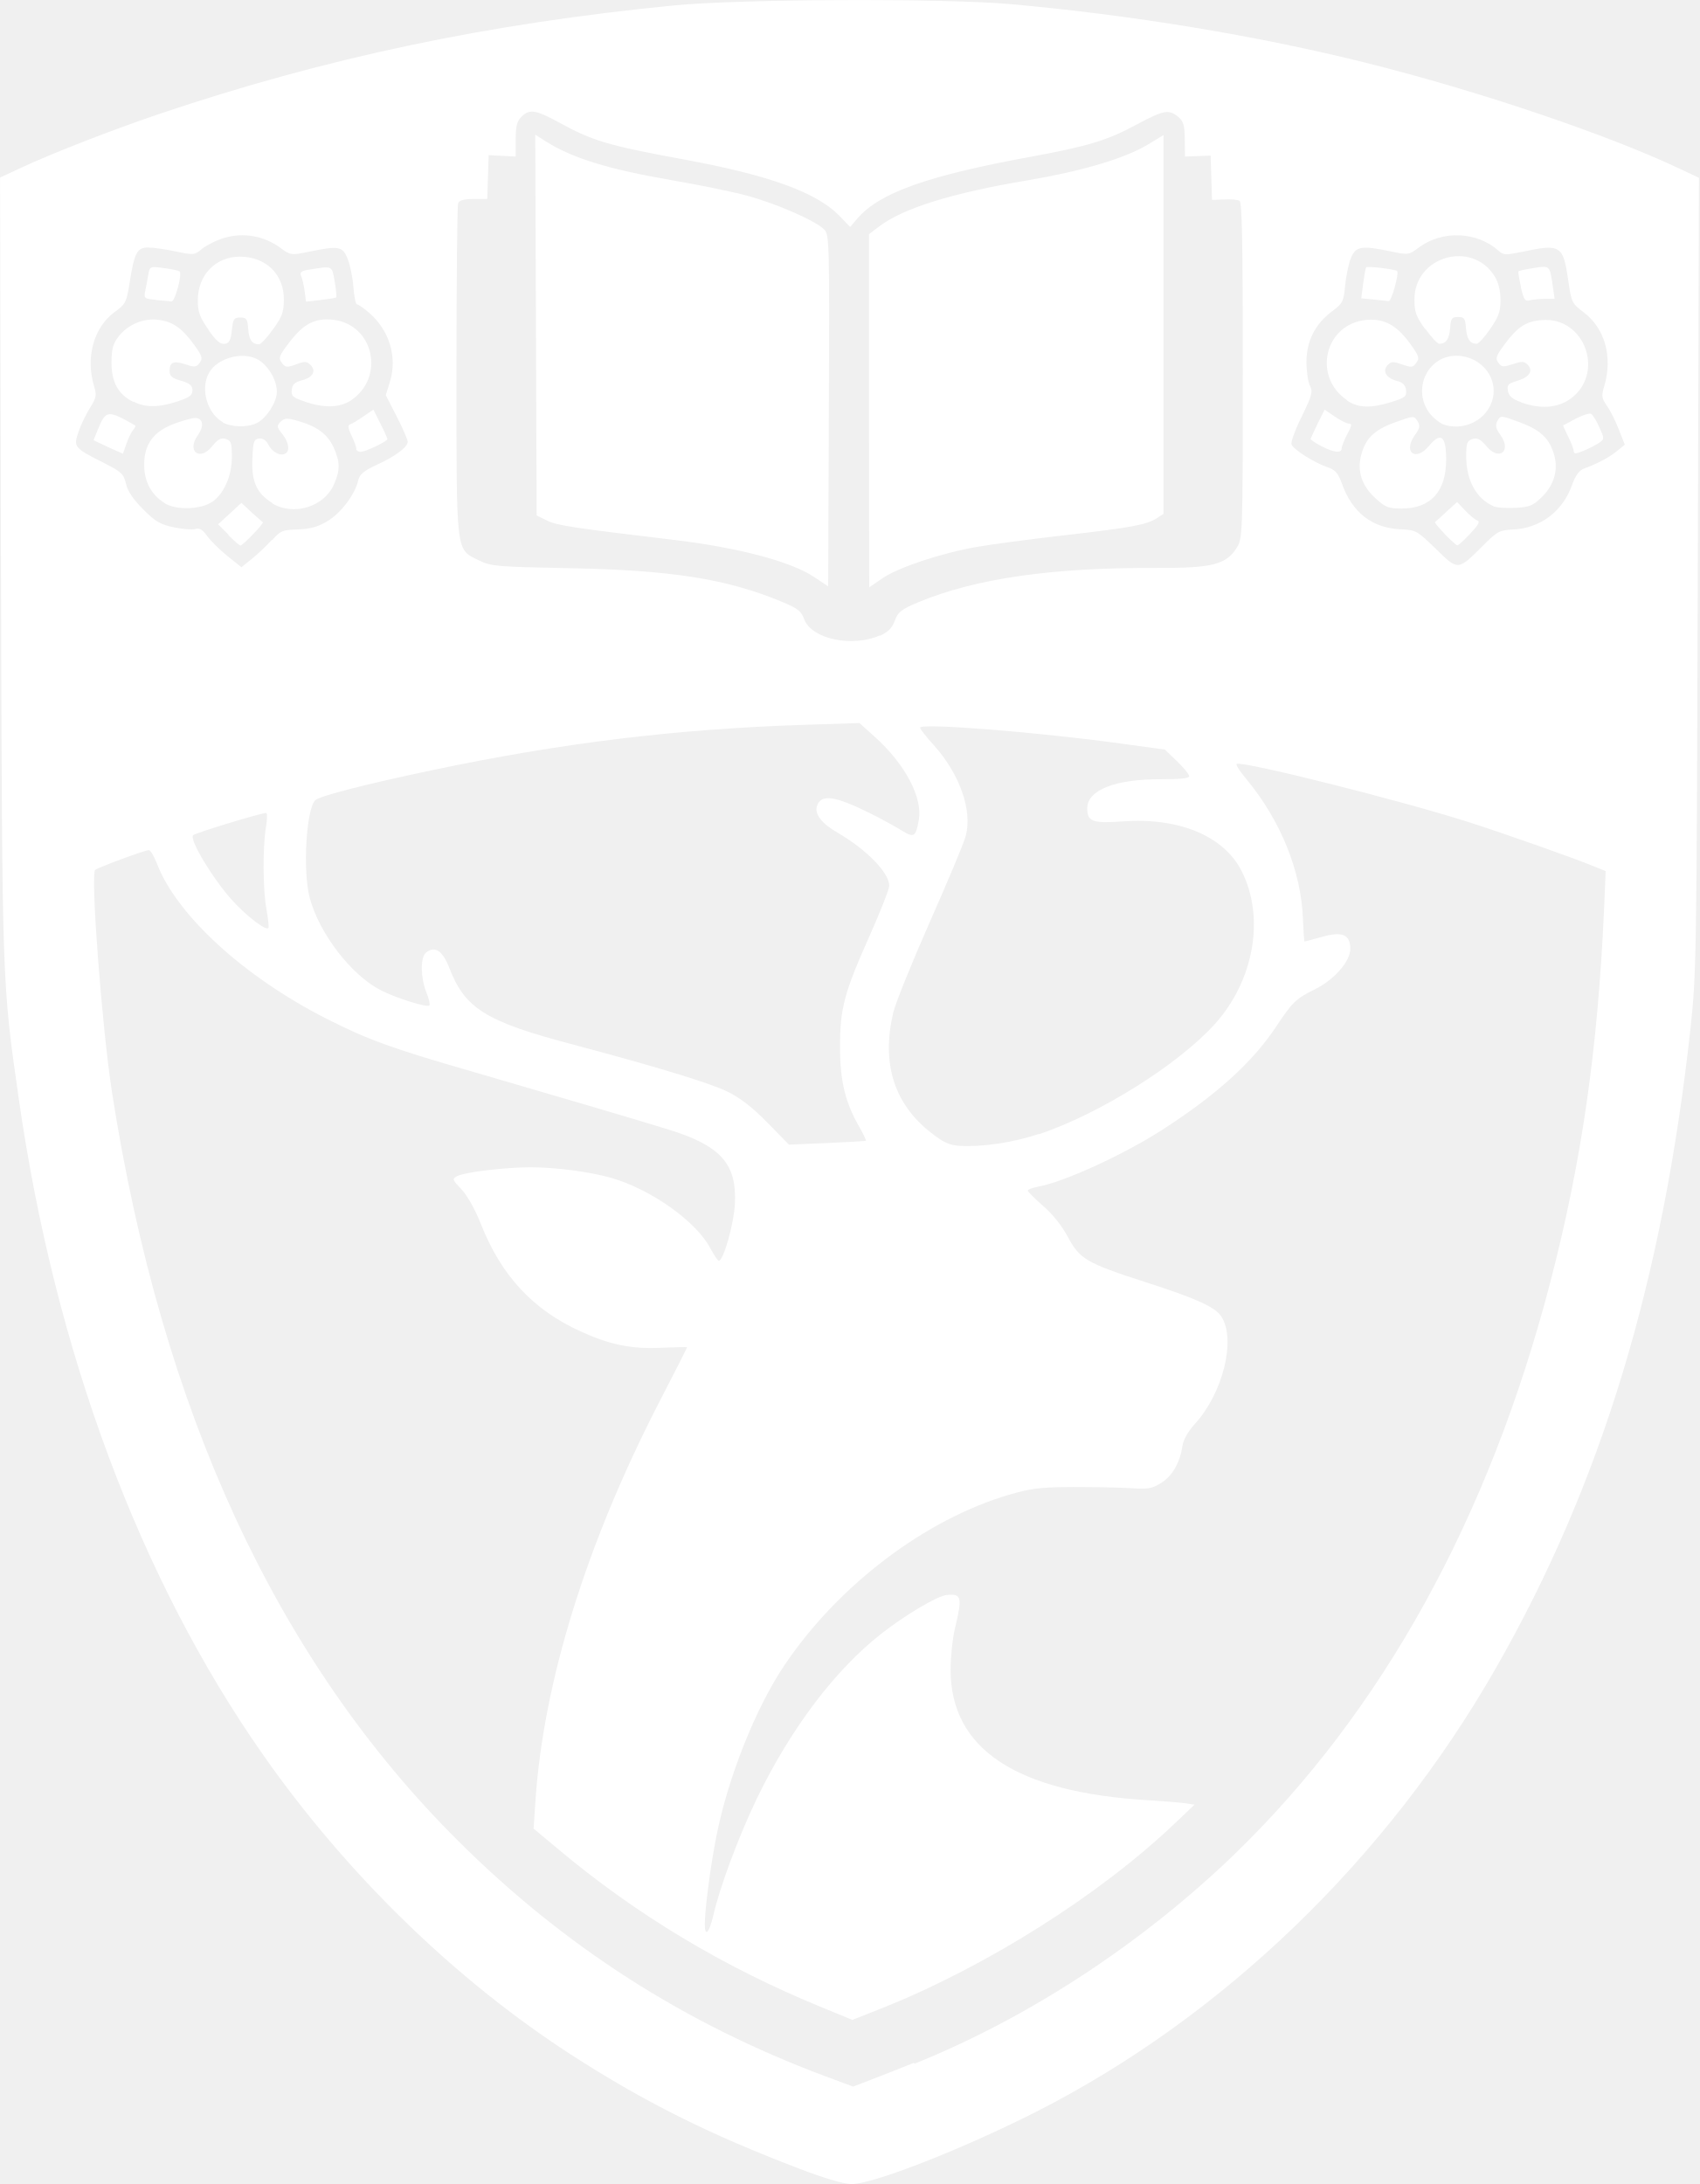
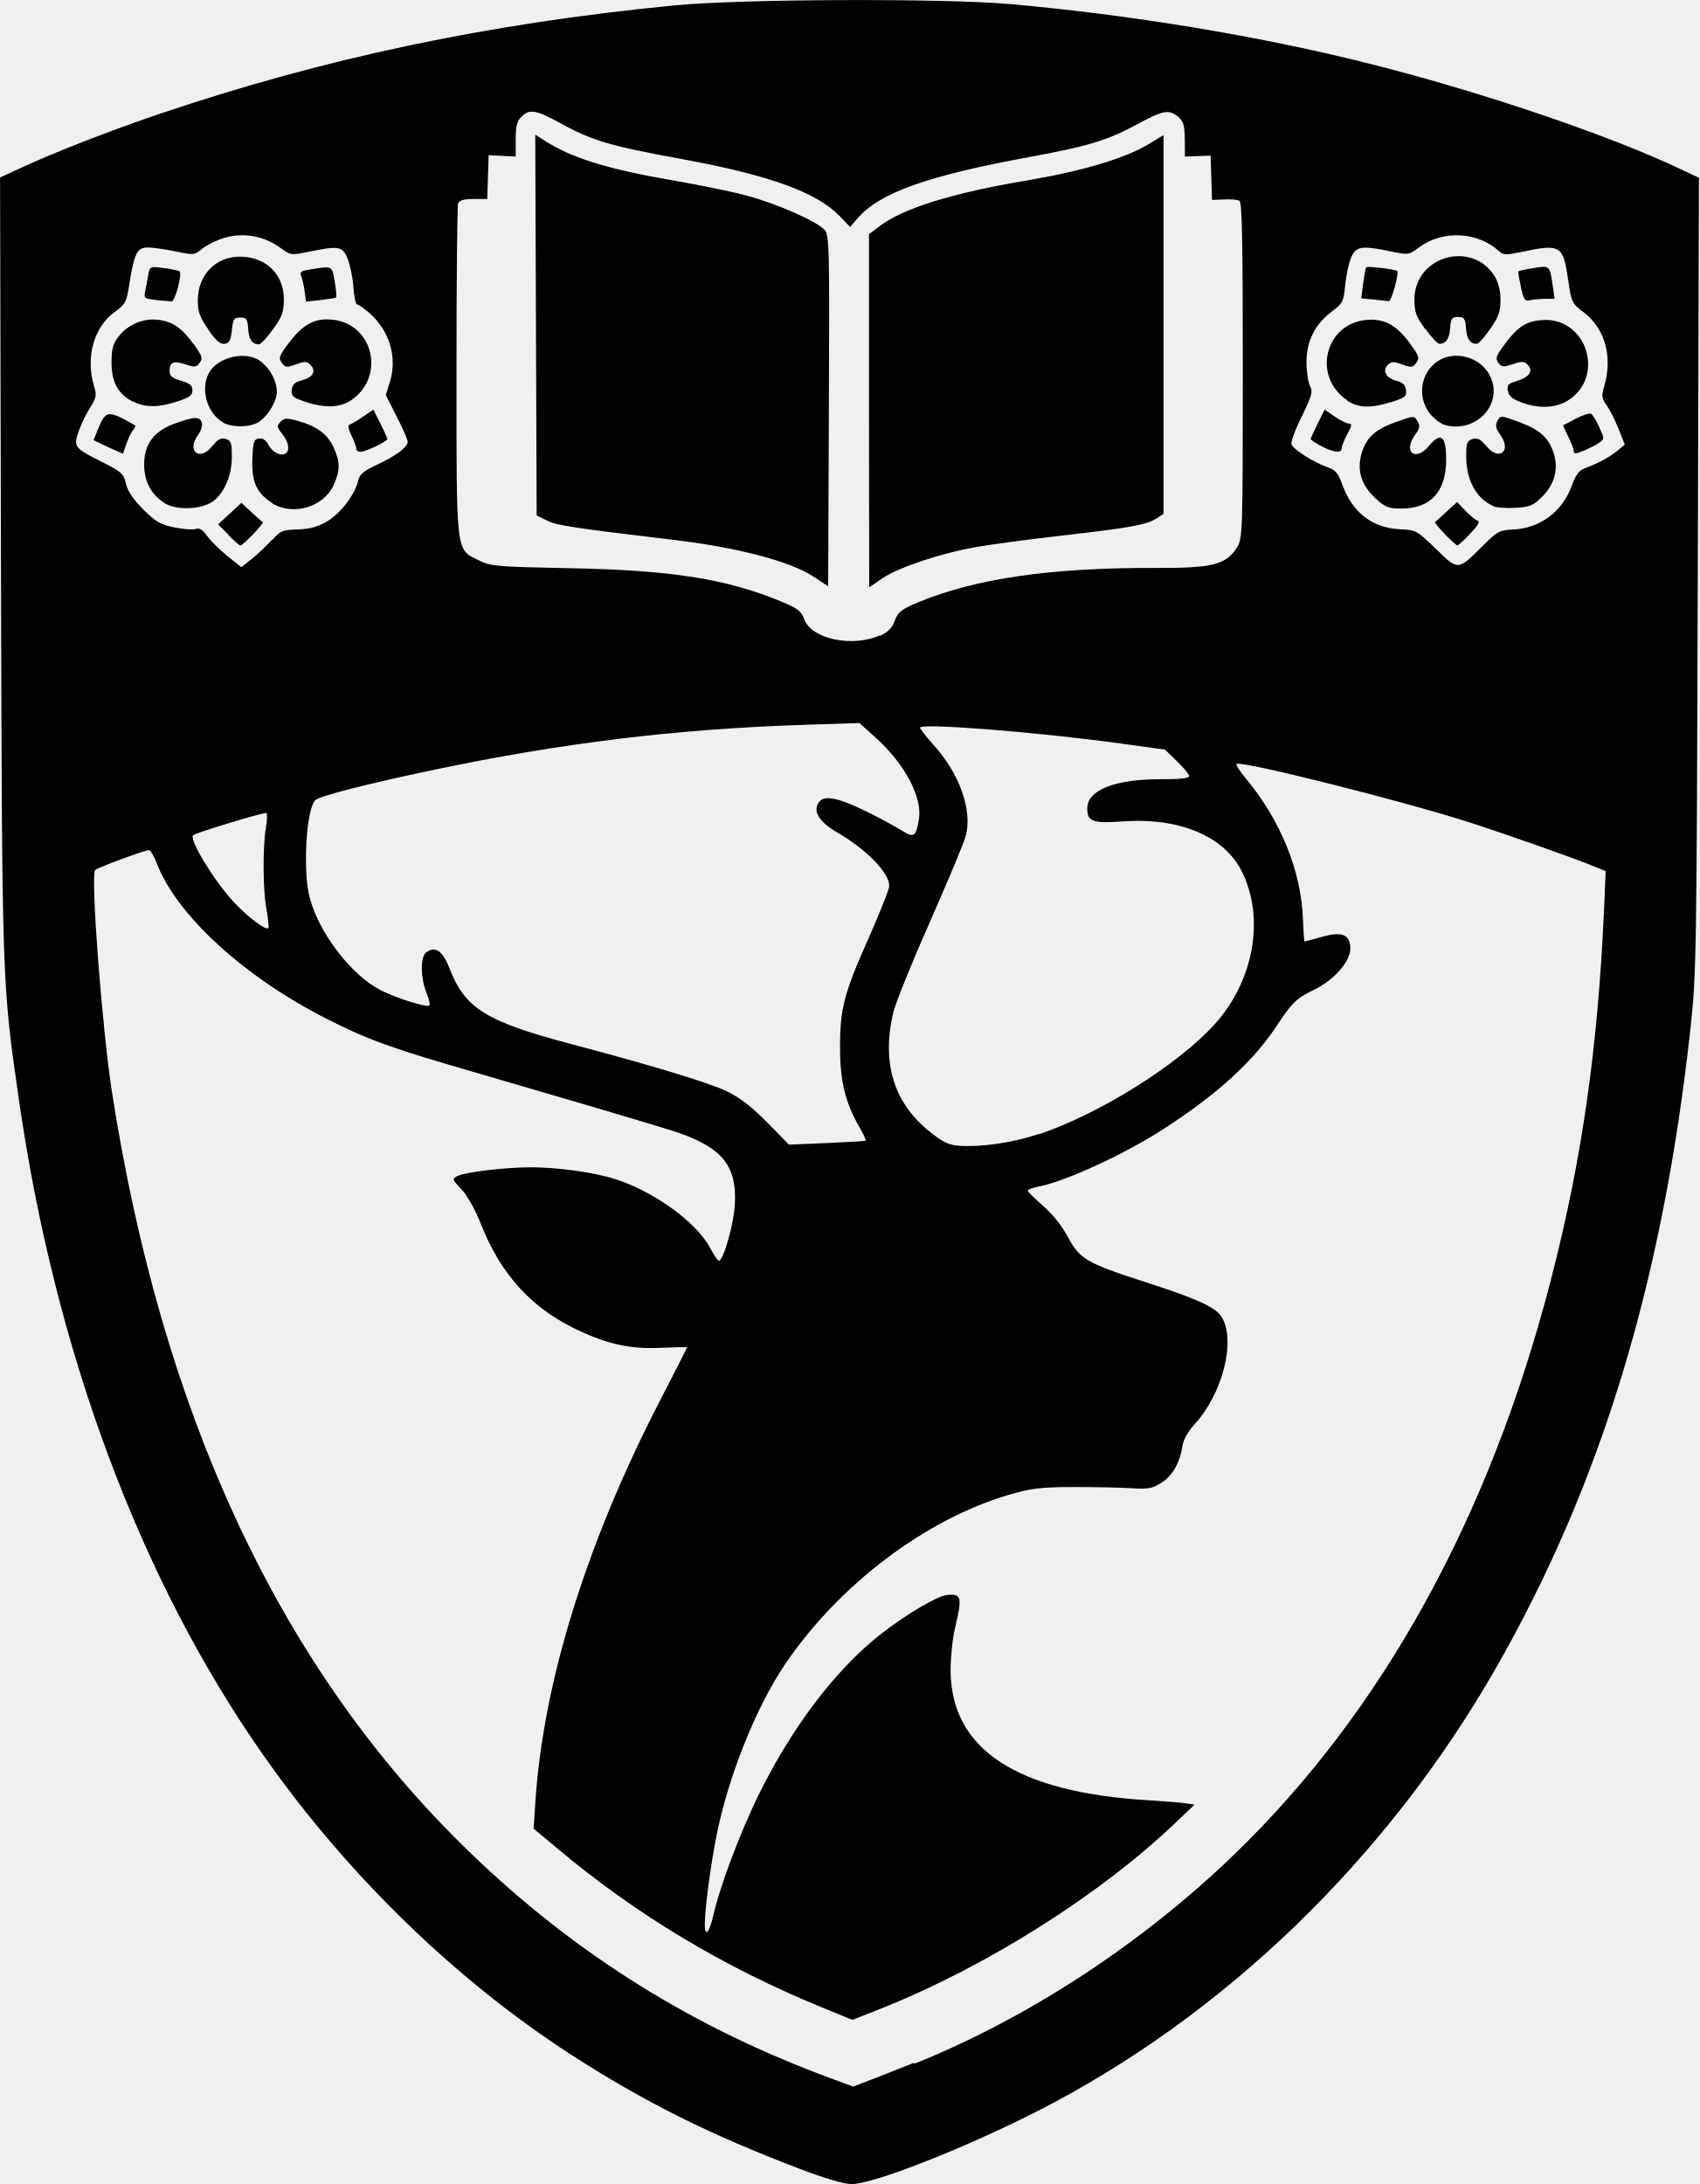
<svg xmlns="http://www.w3.org/2000/svg" width="7.286mm" height="9.365mm" viewBox="0 0 7.286 9.365" version="1.1" id="svg5" xml:space="preserve">
  <defs id="defs2" />
  <g id="layer1" transform="translate(7.50921,-112.2287)">
-     <path style="fill:#ffffff;fill-opacity:1;stroke-width:0.012" d="m -4.079,121.529 c -0.389,-0.148 -0.669,-0.288 -0.983,-0.491 -0.496,-0.321 -0.962,-0.774 -1.32,-1.286 -0.527,-0.752 -0.891,-1.728 -1.046,-2.807 -0.073,-0.509 -0.072,-0.481 -0.077,-2.29 l -0.004,-1.665 0.095,-0.044 c 0.133,-0.062 0.393,-0.163 0.586,-0.228 0.713,-0.241 1.411,-0.388 2.209,-0.466 0.283,-0.028 1.154,-0.031 1.438,-0.006 0.519,0.046 1.065,0.136 1.529,0.252 0.481,0.12 1.037,0.308 1.345,0.454 l 0.083,0.039 -0.005,1.701 c -0.005,1.65 -0.006,1.708 -0.031,1.944 -0.119,1.087 -0.383,1.956 -0.835,2.746 -0.468,0.818 -1.168,1.494 -1.971,1.902 -0.316,0.16 -0.7,0.311 -0.793,0.31 -0.031,-1.8e-4 -0.116,-0.025 -0.22,-0.065 z m 0.491,-0.451 c 0.49,-0.197 0.976,-0.516 1.371,-0.897 0.635,-0.614 1.092,-1.442 1.355,-2.452 0.135,-0.519 0.204,-0.998 0.231,-1.599 l 0.007,-0.166 -0.047,-0.019 c -0.083,-0.035 -0.382,-0.14 -0.537,-0.19 -0.294,-0.094 -0.964,-0.262 -0.998,-0.251 -0.006,0.002 0.012,0.031 0.04,0.064 0.149,0.179 0.237,0.398 0.244,0.604 0.002,0.052 0.005,0.094 0.007,0.094 0.002,3e-5 0.034,-0.009 0.071,-0.019 0.089,-0.026 0.125,-0.012 0.125,0.05 0,0.055 -0.07,0.134 -0.154,0.175 -0.079,0.039 -0.094,0.053 -0.164,0.159 -0.101,0.152 -0.253,0.29 -0.483,0.439 -0.165,0.107 -0.423,0.226 -0.537,0.247 -0.025,0.005 -0.045,0.012 -0.045,0.017 0,0.005 0.03,0.034 0.066,0.066 0.041,0.035 0.081,0.086 0.106,0.133 0.051,0.095 0.08,0.112 0.331,0.193 0.218,0.07 0.301,0.107 0.327,0.148 0.064,0.098 0.007,0.329 -0.114,0.461 -0.029,0.032 -0.049,0.067 -0.053,0.095 -0.011,0.072 -0.044,0.129 -0.092,0.158 -0.038,0.024 -0.056,0.027 -0.129,0.022 -0.047,-0.003 -0.159,-0.005 -0.249,-0.005 -0.14,7e-4 -0.18,0.006 -0.273,0.033 -0.36,0.106 -0.731,0.387 -0.962,0.729 -0.124,0.183 -0.243,0.482 -0.293,0.734 -0.025,0.125 -0.05,0.314 -0.05,0.379 -1.8e-4,0.057 0.019,0.037 0.036,-0.036 0.027,-0.121 0.11,-0.343 0.189,-0.507 0.145,-0.298 0.334,-0.548 0.532,-0.703 0.105,-0.082 0.24,-0.162 0.281,-0.166 0.063,-0.006 0.067,0.008 0.035,0.142 -0.011,0.045 -0.019,0.126 -0.019,0.18 7.1e-4,0.339 0.282,0.524 0.845,0.558 0.067,0.004 0.139,0.01 0.161,0.013 l 0.04,0.006 -0.083,0.079 c -0.323,0.308 -0.806,0.613 -1.255,0.793 l -0.129,0.051 -0.134,-0.055 c -0.419,-0.172 -0.793,-0.396 -1.131,-0.68 l -0.102,-0.085 0.008,-0.122 c 0.035,-0.51 0.218,-1.099 0.529,-1.704 0.067,-0.129 0.121,-0.236 0.121,-0.238 0,-0.002 -0.051,-3.6e-4 -0.112,0.002 -0.126,0.006 -0.219,-0.013 -0.344,-0.07 -0.205,-0.093 -0.341,-0.239 -0.429,-0.463 -0.024,-0.061 -0.057,-0.119 -0.082,-0.146 -0.04,-0.042 -0.041,-0.045 -0.019,-0.057 0.032,-0.017 0.206,-0.038 0.315,-0.038 0.106,0 0.253,0.019 0.344,0.045 0.17,0.048 0.365,0.186 0.426,0.301 0.016,0.03 0.033,0.055 0.037,0.055 0.02,0 0.065,-0.159 0.069,-0.244 0.009,-0.172 -0.061,-0.25 -0.285,-0.319 -0.149,-0.046 -0.479,-0.143 -0.826,-0.244 -0.365,-0.105 -0.465,-0.142 -0.642,-0.232 -0.352,-0.179 -0.642,-0.444 -0.726,-0.666 -0.012,-0.031 -0.027,-0.056 -0.034,-0.056 -0.017,0 -0.217,0.074 -0.23,0.085 -0.021,0.018 0.029,0.676 0.072,0.953 0.213,1.368 0.707,2.437 1.485,3.211 0.455,0.453 0.97,0.783 1.572,1.008 l 0.121,0.045 0.073,-0.028 c 0.04,-0.015 0.125,-0.049 0.188,-0.074 z m 0.535,-3.986 c 0.259,-0.087 0.596,-0.298 0.753,-0.472 0.168,-0.186 0.216,-0.457 0.115,-0.656 -0.076,-0.151 -0.269,-0.231 -0.512,-0.213 -0.127,0.009 -0.15,5.8e-4 -0.15,-0.056 0,-0.079 0.12,-0.126 0.319,-0.125 0.081,2.3e-4 0.118,-0.004 0.118,-0.013 0,-0.008 -0.023,-0.036 -0.052,-0.064 l -0.052,-0.05 -0.182,-0.025 c -0.36,-0.05 -0.868,-0.09 -0.868,-0.069 0,0.005 0.026,0.039 0.059,0.075 0.112,0.125 0.166,0.28 0.137,0.389 -0.008,0.031 -0.078,0.197 -0.154,0.369 -0.076,0.172 -0.147,0.347 -0.157,0.389 -0.051,0.217 0.003,0.39 0.161,0.514 0.054,0.043 0.08,0.054 0.123,0.057 0.097,0.006 0.231,-0.014 0.341,-0.051 z m -0.743,0.029 c 0.002,-0.002 -0.01,-0.027 -0.026,-0.056 -0.062,-0.106 -0.085,-0.199 -0.085,-0.344 -3.7e-4,-0.168 0.017,-0.234 0.127,-0.48 0.046,-0.104 0.084,-0.2 0.084,-0.214 0,-0.056 -0.098,-0.156 -0.222,-0.228 -0.068,-0.039 -0.099,-0.08 -0.088,-0.114 0.017,-0.053 0.077,-0.044 0.23,0.032 0.046,0.023 0.106,0.056 0.132,0.072 0.054,0.034 0.062,0.029 0.075,-0.046 0.016,-0.095 -0.059,-0.237 -0.186,-0.352 l -0.069,-0.062 -0.243,0.008 c -0.547,0.018 -1.037,0.078 -1.588,0.194 -0.285,0.06 -0.479,0.11 -0.501,0.128 -0.04,0.033 -0.056,0.305 -0.025,0.42 0.041,0.153 0.179,0.332 0.305,0.396 0.069,0.035 0.198,0.075 0.208,0.065 0.004,-0.004 -0.002,-0.029 -0.013,-0.056 -0.025,-0.062 -0.026,-0.15 -0.002,-0.17 0.038,-0.031 0.071,-0.01 0.1,0.064 0.068,0.176 0.156,0.231 0.532,0.33 0.343,0.091 0.585,0.164 0.662,0.202 0.055,0.027 0.106,0.067 0.171,0.133 l 0.092,0.094 0.163,-0.007 c 0.09,-0.004 0.165,-0.008 0.167,-0.01 z m -2.571,-0.996 c -0.015,-0.08 -0.016,-0.263 -0.002,-0.348 0.006,-0.032 0.006,-0.06 0.002,-0.062 -0.008,-0.005 -0.304,0.085 -0.314,0.095 -0.018,0.018 0.086,0.19 0.17,0.282 0.062,0.068 0.147,0.132 0.153,0.115 0.002,-0.006 -0.002,-0.043 -0.009,-0.082 z m 2.629,-1.169 c 0.037,-0.017 0.054,-0.034 0.066,-0.066 0.013,-0.037 0.027,-0.048 0.101,-0.079 0.245,-0.102 0.573,-0.149 1.022,-0.147 0.239,8e-4 0.298,-0.014 0.344,-0.088 0.024,-0.039 0.025,-0.059 0.025,-0.759 3e-5,-0.543 -0.003,-0.721 -0.014,-0.727 -0.008,-0.005 -0.038,-0.008 -0.066,-0.006 l -0.052,0.002 -0.003,-0.095 -0.003,-0.095 -0.055,0.002 -0.055,0.002 -8e-4,-0.074 c -8e-4,-0.062 -0.006,-0.078 -0.029,-0.097 -0.04,-0.032 -0.062,-0.028 -0.174,0.032 -0.129,0.07 -0.213,0.095 -0.458,0.14 -0.447,0.082 -0.65,0.155 -0.745,0.267 l -0.029,0.034 -0.046,-0.048 c -0.099,-0.101 -0.3,-0.174 -0.669,-0.242 -0.322,-0.059 -0.389,-0.079 -0.533,-0.158 -0.1,-0.055 -0.128,-0.059 -0.162,-0.024 -0.019,0.019 -0.024,0.041 -0.024,0.097 v 0.073 l -0.058,-0.003 -0.058,-0.003 -0.003,0.094 -0.003,0.094 h -0.059 c -0.043,0 -0.061,0.006 -0.066,0.019 -0.004,0.011 -0.007,0.334 -0.007,0.719 3e-5,0.797 -0.004,0.762 0.097,0.812 0.051,0.025 0.076,0.027 0.382,0.033 0.438,0.008 0.676,0.045 0.911,0.142 0.073,0.03 0.088,0.041 0.101,0.077 0.031,0.085 0.207,0.122 0.325,0.069 z m -0.28,-0.253 c -0.1,-0.067 -0.328,-0.127 -0.608,-0.16 -0.419,-0.05 -0.496,-0.061 -0.537,-0.082 l -0.045,-0.022 -0.003,-0.816 -0.003,-0.817 0.047,0.03 c 0.113,0.071 0.265,0.118 0.536,0.165 0.117,0.02 0.264,0.05 0.326,0.067 0.126,0.034 0.3,0.11 0.332,0.147 0.02,0.023 0.021,0.073 0.018,0.776 l -0.003,0.752 z m 0.235,-0.713 v -0.757 l 0.042,-0.032 c 0.103,-0.079 0.311,-0.144 0.638,-0.199 0.236,-0.04 0.417,-0.094 0.517,-0.154 l 0.066,-0.04 v 0.812 0.812 l -0.027,0.018 c -0.045,0.029 -0.11,0.041 -0.398,0.074 -0.15,0.017 -0.32,0.04 -0.376,0.05 -0.15,0.026 -0.334,0.087 -0.402,0.133 l -0.059,0.04 z m -2.56,0.556 c 0.036,-0.042 0.045,-0.045 0.11,-0.047 0.052,-0.002 0.085,-0.01 0.127,-0.035 0.058,-0.034 0.12,-0.116 0.133,-0.176 0.006,-0.025 0.023,-0.04 0.077,-0.065 0.083,-0.038 0.135,-0.077 0.135,-0.1 0,-0.009 -0.021,-0.058 -0.047,-0.108 l -0.047,-0.092 0.018,-0.058 c 0.032,-0.104 -0.002,-0.218 -0.087,-0.293 -0.024,-0.021 -0.048,-0.038 -0.054,-0.038 -0.006,0 -0.013,-0.034 -0.016,-0.076 -0.003,-0.042 -0.015,-0.096 -0.025,-0.121 -0.022,-0.053 -0.038,-0.055 -0.165,-0.029 -0.078,0.016 -0.078,0.016 -0.125,-0.018 -0.069,-0.05 -0.156,-0.065 -0.236,-0.042 -0.035,0.01 -0.078,0.032 -0.097,0.047 -0.033,0.028 -0.036,0.028 -0.113,0.012 -0.043,-0.009 -0.097,-0.017 -0.119,-0.017 -0.047,-3.2e-4 -0.059,0.021 -0.08,0.154 -0.013,0.082 -0.017,0.089 -0.064,0.123 -0.089,0.065 -0.125,0.194 -0.088,0.317 0.012,0.04 0.01,0.05 -0.017,0.093 -0.017,0.027 -0.039,0.072 -0.049,0.102 -0.023,0.066 -0.02,0.07 0.103,0.132 0.081,0.041 0.09,0.049 0.1,0.092 0.007,0.032 0.032,0.068 0.074,0.11 0.053,0.053 0.074,0.065 0.132,0.077 0.038,0.008 0.079,0.011 0.092,0.007 0.017,-0.006 0.031,0.003 0.05,0.03 0.015,0.021 0.054,0.059 0.087,0.086 l 0.06,0.048 0.046,-0.037 c 0.025,-0.02 0.064,-0.057 0.086,-0.082 z m -0.186,-0.024 -0.045,-0.045 0.05,-0.046 0.05,-0.046 0.043,0.04 c 0.024,0.022 0.046,0.041 0.049,0.043 0.006,0.004 -0.086,0.1 -0.096,0.1 -0.004,0 -0.027,-0.02 -0.052,-0.045 z m -0.274,-0.136 c -0.058,-0.036 -0.088,-0.093 -0.088,-0.165 -5e-5,-0.087 0.04,-0.142 0.128,-0.175 0.037,-0.014 0.078,-0.025 0.09,-0.025 0.035,0 0.04,0.035 0.012,0.074 -0.049,0.069 0.008,0.113 0.061,0.048 0.025,-0.031 0.038,-0.038 0.059,-0.032 0.023,0.007 0.026,0.017 0.026,0.077 0,0.079 -0.032,0.155 -0.082,0.191 -0.049,0.035 -0.156,0.039 -0.207,0.007 z m 0.461,-7.2e-4 c -0.066,-0.041 -0.089,-0.09 -0.085,-0.188 0.003,-0.075 0.006,-0.085 0.028,-0.088 0.017,-0.002 0.031,0.007 0.041,0.027 0.017,0.032 0.052,0.05 0.073,0.037 0.02,-0.012 0.014,-0.049 -0.014,-0.084 -0.024,-0.03 -0.024,-0.035 -0.007,-0.052 0.016,-0.016 0.027,-0.017 0.073,-0.004 0.083,0.023 0.128,0.057 0.154,0.113 0.029,0.064 0.029,0.099 7.2e-4,0.162 -0.043,0.095 -0.174,0.134 -0.265,0.078 z m -0.703,-0.239 -0.063,-0.03 0.018,-0.045 c 0.035,-0.085 0.042,-0.086 0.161,-0.018 0.002,0.002 -0.002,0.01 -0.009,0.019 -0.008,0.009 -0.021,0.036 -0.029,0.059 l -0.015,0.043 z m 1.064,0.007 c 0,-0.007 -0.009,-0.033 -0.021,-0.057 -0.015,-0.031 -0.017,-0.045 -0.006,-0.048 0.008,-0.002 0.034,-0.018 0.057,-0.034 l 0.043,-0.029 0.03,0.06 c 0.017,0.033 0.03,0.063 0.03,0.066 0,0.01 -0.094,0.055 -0.115,0.055 -0.01,0 -0.019,-0.006 -0.019,-0.013 z m -0.572,-0.114 c -0.067,-0.037 -0.098,-0.141 -0.061,-0.21 0.038,-0.071 0.162,-0.099 0.224,-0.05 0.041,0.032 0.068,0.085 0.068,0.13 0,0.043 -0.044,0.112 -0.085,0.133 -0.04,0.02 -0.107,0.019 -0.147,-0.002 z m -0.384,-0.087 c -0.065,-0.032 -0.094,-0.084 -0.094,-0.168 0,-0.058 0.006,-0.081 0.029,-0.111 0.04,-0.053 0.109,-0.082 0.173,-0.073 0.062,0.008 0.101,0.036 0.153,0.108 0.034,0.047 0.037,0.057 0.023,0.076 -0.014,0.019 -0.021,0.02 -0.06,0.007 -0.052,-0.017 -0.069,-0.01 -0.069,0.028 0,0.022 0.01,0.031 0.049,0.042 0.038,0.011 0.049,0.021 0.049,0.041 -9e-5,0.022 -0.013,0.031 -0.065,0.048 -0.08,0.026 -0.136,0.027 -0.187,8e-4 z m 0.734,-0.002 c -0.051,-0.017 -0.058,-0.023 -0.055,-0.05 0.002,-0.023 0.013,-0.033 0.044,-0.041 0.047,-0.012 0.062,-0.04 0.036,-0.066 -0.016,-0.016 -0.025,-0.016 -0.062,-0.002 -0.04,0.014 -0.045,0.014 -0.061,-0.007 -0.015,-0.021 -0.012,-0.03 0.036,-0.092 0.059,-0.077 0.111,-0.102 0.188,-0.092 0.172,0.023 0.219,0.247 0.073,0.345 -0.048,0.032 -0.113,0.034 -0.198,0.006 z m -0.413,-0.309 c -0.037,-0.053 -0.045,-0.076 -0.045,-0.125 9e-5,-0.108 0.076,-0.187 0.18,-0.187 0.113,-9e-5 0.191,0.077 0.189,0.187 -5.8e-4,0.051 -0.008,0.072 -0.047,0.125 -0.025,0.035 -0.052,0.064 -0.06,0.064 -0.029,-3.7e-4 -0.043,-0.02 -0.046,-0.067 -0.003,-0.043 -0.008,-0.048 -0.034,-0.048 -0.027,0 -0.031,0.006 -0.036,0.055 -0.005,0.043 -0.011,0.055 -0.031,0.058 -0.018,0.002 -0.037,-0.013 -0.07,-0.061 z m -0.225,-0.127 c -0.051,-0.005 -0.052,-0.006 -0.045,-0.04 0.004,-0.02 0.01,-0.051 0.013,-0.07 0.006,-0.033 0.008,-0.034 0.067,-0.026 0.033,0.004 0.063,0.011 0.067,0.014 0.012,0.012 -0.02,0.131 -0.035,0.129 -0.008,-8e-4 -0.038,-0.004 -0.067,-0.006 z m 0.638,-0.037 c -0.003,-0.025 -0.01,-0.054 -0.015,-0.065 -0.006,-0.016 1.8e-4,-0.022 0.032,-0.027 0.105,-0.017 0.1,-0.019 0.112,0.051 0.006,0.035 0.009,0.066 0.006,0.068 -0.002,0.002 -0.033,0.007 -0.067,0.011 l -0.062,0.007 z m 5.052,1.092 c 0.062,-0.062 0.071,-0.067 0.129,-0.07 0.117,-0.005 0.213,-0.077 0.253,-0.189 0.016,-0.044 0.031,-0.065 0.054,-0.073 0.059,-0.022 0.105,-0.047 0.139,-0.074 l 0.034,-0.028 -0.026,-0.066 c -0.014,-0.036 -0.037,-0.082 -0.051,-0.101 -0.022,-0.032 -0.024,-0.041 -0.011,-0.084 0.037,-0.125 0.003,-0.248 -0.089,-0.317 -0.049,-0.037 -0.052,-0.042 -0.065,-0.133 -0.022,-0.154 -0.032,-0.161 -0.197,-0.126 -0.073,0.015 -0.081,0.015 -0.103,-0.005 -0.092,-0.082 -0.24,-0.088 -0.34,-0.014 -0.044,0.033 -0.046,0.033 -0.119,0.018 -0.128,-0.027 -0.152,-0.023 -0.173,0.027 -0.01,0.024 -0.021,0.077 -0.025,0.118 -0.007,0.07 -0.01,0.077 -0.057,0.112 -0.072,0.054 -0.109,0.127 -0.109,0.217 4e-5,0.04 0.007,0.086 0.015,0.102 0.013,0.025 0.009,0.04 -0.035,0.131 -0.028,0.056 -0.048,0.11 -0.044,0.12 0.008,0.022 0.095,0.077 0.152,0.097 0.036,0.012 0.047,0.025 0.064,0.071 0.044,0.124 0.129,0.19 0.25,0.196 0.069,0.003 0.072,0.006 0.153,0.084 0.096,0.094 0.094,0.094 0.202,-0.014 z m -0.163,-0.051 c -0.026,-0.027 -0.045,-0.05 -0.042,-0.051 0.003,-0.002 0.026,-0.022 0.05,-0.045 l 0.045,-0.041 0.034,0.036 c 0.019,0.02 0.042,0.039 0.052,0.043 0.014,0.005 0.006,0.018 -0.03,0.057 -0.026,0.028 -0.051,0.05 -0.055,0.05 -0.004,0 -0.028,-0.022 -0.054,-0.048 z m -0.297,-0.153 c -0.059,-0.054 -0.08,-0.116 -0.061,-0.187 0.019,-0.071 0.057,-0.107 0.146,-0.139 0.079,-0.028 0.08,-0.029 0.095,-0.005 0.012,0.02 0.011,0.03 -0.011,0.06 -0.052,0.073 0.002,0.116 0.06,0.047 0.051,-0.062 0.074,-0.044 0.074,0.058 -8e-5,0.137 -0.066,0.21 -0.191,0.21 -0.056,4e-5 -0.07,-0.005 -0.112,-0.044 z m 0.504,0.033 c -0.072,-0.032 -0.115,-0.111 -0.115,-0.212 0,-0.058 0.003,-0.067 0.027,-0.075 0.021,-0.006 0.034,2e-5 0.06,0.031 0.054,0.065 0.109,0.021 0.06,-0.048 -0.021,-0.029 -0.023,-0.042 -0.013,-0.061 0.013,-0.024 0.014,-0.024 0.095,0.006 0.09,0.033 0.129,0.07 0.149,0.143 0.017,0.063 -0.002,0.128 -0.055,0.179 -0.037,0.036 -0.052,0.042 -0.113,0.045 -0.038,0.002 -0.081,-8e-4 -0.094,-0.007 z m 0.346,-0.235 c 0,-0.009 -0.011,-0.037 -0.024,-0.063 -0.013,-0.026 -0.023,-0.048 -0.021,-0.048 0.002,-4.6e-4 0.026,-0.013 0.055,-0.029 0.029,-0.015 0.058,-0.024 0.065,-0.02 0.007,0.005 0.023,0.03 0.035,0.058 0.022,0.048 0.022,0.05 -8e-4,0.066 -0.013,0.009 -0.042,0.024 -0.066,0.034 -0.034,0.014 -0.043,0.015 -0.043,0.002 z m -1.083,-0.022 c -0.025,-0.013 -0.045,-0.027 -0.045,-0.03 0,-0.003 0.014,-0.033 0.03,-0.066 l 0.03,-0.06 0.044,0.03 c 0.024,0.017 0.052,0.03 0.061,0.03 0.013,0 0.011,0.011 -0.008,0.045 -0.013,0.025 -0.024,0.052 -0.024,0.061 0,0.022 -0.035,0.018 -0.088,-0.01 z m 0.518,-0.096 c -0.014,-0.006 -0.037,-0.025 -0.051,-0.042 -0.079,-0.101 -0.013,-0.249 0.112,-0.249 0.111,0 0.189,0.103 0.151,0.202 -0.031,0.082 -0.13,0.123 -0.212,0.09 z m -0.406,-0.1 c -0.152,-0.102 -0.096,-0.33 0.084,-0.345 0.074,-0.006 0.127,0.022 0.184,0.1 0.04,0.055 0.043,0.064 0.028,0.084 -0.015,0.021 -0.021,0.021 -0.061,0.007 -0.037,-0.013 -0.046,-0.013 -0.061,0.002 -0.025,0.025 -0.008,0.056 0.036,0.068 0.028,0.007 0.039,0.018 0.042,0.04 0.003,0.027 -0.004,0.033 -0.062,0.051 -0.089,0.028 -0.143,0.026 -0.191,-0.006 z m 0.745,0.008 c -0.037,-0.013 -0.052,-0.026 -0.056,-0.048 -0.005,-0.026 5.2e-4,-0.032 0.041,-0.044 0.052,-0.016 0.069,-0.043 0.043,-0.069 -0.015,-0.015 -0.025,-0.015 -0.063,-0.002 -0.041,0.013 -0.048,0.013 -0.062,-0.006 -0.014,-0.019 -0.01,-0.029 0.025,-0.077 0.057,-0.077 0.093,-0.101 0.161,-0.106 0.188,-0.016 0.274,0.235 0.118,0.341 -0.054,0.036 -0.125,0.041 -0.206,0.012 z M -1.398,113.64 c -0.039,-0.054 -0.046,-0.073 -0.046,-0.127 -5.1e-4,-0.186 0.248,-0.257 0.345,-0.098 0.015,0.025 0.024,0.061 0.024,0.1 4e-5,0.05 -0.008,0.072 -0.044,0.124 -0.024,0.035 -0.05,0.064 -0.058,0.064 -0.029,-4.2e-4 -0.042,-0.02 -0.046,-0.067 -0.003,-0.043 -0.008,-0.048 -0.034,-0.048 -0.027,0 -0.031,0.006 -0.034,0.048 -0.004,0.047 -0.017,0.066 -0.046,0.067 -0.008,9e-5 -0.035,-0.029 -0.06,-0.064 z m -0.221,-0.127 -0.053,-0.005 0.008,-0.063 c 0.005,-0.035 0.01,-0.066 0.013,-0.07 0.004,-0.006 0.125,0.008 0.133,0.016 0.009,0.01 -0.025,0.131 -0.036,0.129 -0.007,-8e-4 -0.036,-0.004 -0.065,-0.007 z m 0.632,-0.053 c -0.008,-0.035 -0.013,-0.065 -0.011,-0.068 0.002,-0.002 0.032,-0.009 0.066,-0.014 0.069,-0.011 0.068,-0.012 0.081,0.076 l 0.008,0.056 -0.041,1.7e-4 c -0.022,10e-5 -0.052,0.003 -0.065,0.006 -0.021,0.006 -0.026,-0.002 -0.039,-0.057 z" id="path15862" />
+     <path style="fill:#000000;fill-opacity:1;stroke-width:0.012" d="m -4.079,121.529 c -0.389,-0.148 -0.669,-0.288 -0.983,-0.491 -0.496,-0.321 -0.962,-0.774 -1.32,-1.286 -0.527,-0.752 -0.891,-1.728 -1.046,-2.807 -0.073,-0.509 -0.072,-0.481 -0.077,-2.29 l -0.004,-1.665 0.095,-0.044 c 0.133,-0.062 0.393,-0.163 0.586,-0.228 0.713,-0.241 1.411,-0.388 2.209,-0.466 0.283,-0.028 1.154,-0.031 1.438,-0.006 0.519,0.046 1.065,0.136 1.529,0.252 0.481,0.12 1.037,0.308 1.345,0.454 l 0.083,0.039 -0.005,1.701 c -0.005,1.65 -0.006,1.708 -0.031,1.944 -0.119,1.087 -0.383,1.956 -0.835,2.746 -0.468,0.818 -1.168,1.494 -1.971,1.902 -0.316,0.16 -0.7,0.311 -0.793,0.31 -0.031,-1.8e-4 -0.116,-0.025 -0.22,-0.065 z m 0.491,-0.451 c 0.49,-0.197 0.976,-0.516 1.371,-0.897 0.635,-0.614 1.092,-1.442 1.355,-2.452 0.135,-0.519 0.204,-0.998 0.231,-1.599 l 0.007,-0.166 -0.047,-0.019 c -0.083,-0.035 -0.382,-0.14 -0.537,-0.19 -0.294,-0.094 -0.964,-0.262 -0.998,-0.251 -0.006,0.002 0.012,0.031 0.04,0.064 0.149,0.179 0.237,0.398 0.244,0.604 0.002,0.052 0.005,0.094 0.007,0.094 0.002,3e-5 0.034,-0.009 0.071,-0.019 0.089,-0.026 0.125,-0.012 0.125,0.05 0,0.055 -0.07,0.134 -0.154,0.175 -0.079,0.039 -0.094,0.053 -0.164,0.159 -0.101,0.152 -0.253,0.29 -0.483,0.439 -0.165,0.107 -0.423,0.226 -0.537,0.247 -0.025,0.005 -0.045,0.012 -0.045,0.017 0,0.005 0.03,0.034 0.066,0.066 0.041,0.035 0.081,0.086 0.106,0.133 0.051,0.095 0.08,0.112 0.331,0.193 0.218,0.07 0.301,0.107 0.327,0.148 0.064,0.098 0.007,0.329 -0.114,0.461 -0.029,0.032 -0.049,0.067 -0.053,0.095 -0.011,0.072 -0.044,0.129 -0.092,0.158 -0.038,0.024 -0.056,0.027 -0.129,0.022 -0.047,-0.003 -0.159,-0.005 -0.249,-0.005 -0.14,7e-4 -0.18,0.006 -0.273,0.033 -0.36,0.106 -0.731,0.387 -0.962,0.729 -0.124,0.183 -0.243,0.482 -0.293,0.734 -0.025,0.125 -0.05,0.314 -0.05,0.379 -1.8e-4,0.057 0.019,0.037 0.036,-0.036 0.027,-0.121 0.11,-0.343 0.189,-0.507 0.145,-0.298 0.334,-0.548 0.532,-0.703 0.105,-0.082 0.24,-0.162 0.281,-0.166 0.063,-0.006 0.067,0.008 0.035,0.142 -0.011,0.045 -0.019,0.126 -0.019,0.18 7.1e-4,0.339 0.282,0.524 0.845,0.558 0.067,0.004 0.139,0.01 0.161,0.013 l 0.04,0.006 -0.083,0.079 c -0.323,0.308 -0.806,0.613 -1.255,0.793 l -0.129,0.051 -0.134,-0.055 c -0.419,-0.172 -0.793,-0.396 -1.131,-0.68 l -0.102,-0.085 0.008,-0.122 c 0.035,-0.51 0.218,-1.099 0.529,-1.704 0.067,-0.129 0.121,-0.236 0.121,-0.238 0,-0.002 -0.051,-3.6e-4 -0.112,0.002 -0.126,0.006 -0.219,-0.013 -0.344,-0.07 -0.205,-0.093 -0.341,-0.239 -0.429,-0.463 -0.024,-0.061 -0.057,-0.119 -0.082,-0.146 -0.04,-0.042 -0.041,-0.045 -0.019,-0.057 0.032,-0.017 0.206,-0.038 0.315,-0.038 0.106,0 0.253,0.019 0.344,0.045 0.17,0.048 0.365,0.186 0.426,0.301 0.016,0.03 0.033,0.055 0.037,0.055 0.02,0 0.065,-0.159 0.069,-0.244 0.009,-0.172 -0.061,-0.25 -0.285,-0.319 -0.149,-0.046 -0.479,-0.143 -0.826,-0.244 -0.365,-0.105 -0.465,-0.142 -0.642,-0.232 -0.352,-0.179 -0.642,-0.444 -0.726,-0.666 -0.012,-0.031 -0.027,-0.056 -0.034,-0.056 -0.017,0 -0.217,0.074 -0.23,0.085 -0.021,0.018 0.029,0.676 0.072,0.953 0.213,1.368 0.707,2.437 1.485,3.211 0.455,0.453 0.97,0.783 1.572,1.008 l 0.121,0.045 0.073,-0.028 c 0.04,-0.015 0.125,-0.049 0.188,-0.074 z m 0.535,-3.986 c 0.259,-0.087 0.596,-0.298 0.753,-0.472 0.168,-0.186 0.216,-0.457 0.115,-0.656 -0.076,-0.151 -0.269,-0.231 -0.512,-0.213 -0.127,0.009 -0.15,5.8e-4 -0.15,-0.056 0,-0.079 0.12,-0.126 0.319,-0.125 0.081,2.3e-4 0.118,-0.004 0.118,-0.013 0,-0.008 -0.023,-0.036 -0.052,-0.064 l -0.052,-0.05 -0.182,-0.025 c -0.36,-0.05 -0.868,-0.09 -0.868,-0.069 0,0.005 0.026,0.039 0.059,0.075 0.112,0.125 0.166,0.28 0.137,0.389 -0.008,0.031 -0.078,0.197 -0.154,0.369 -0.076,0.172 -0.147,0.347 -0.157,0.389 -0.051,0.217 0.003,0.39 0.161,0.514 0.054,0.043 0.08,0.054 0.123,0.057 0.097,0.006 0.231,-0.014 0.341,-0.051 z m -0.743,0.029 c 0.002,-0.002 -0.01,-0.027 -0.026,-0.056 -0.062,-0.106 -0.085,-0.199 -0.085,-0.344 -3.7e-4,-0.168 0.017,-0.234 0.127,-0.48 0.046,-0.104 0.084,-0.2 0.084,-0.214 0,-0.056 -0.098,-0.156 -0.222,-0.228 -0.068,-0.039 -0.099,-0.08 -0.088,-0.114 0.017,-0.053 0.077,-0.044 0.23,0.032 0.046,0.023 0.106,0.056 0.132,0.072 0.054,0.034 0.062,0.029 0.075,-0.046 0.016,-0.095 -0.059,-0.237 -0.186,-0.352 l -0.069,-0.062 -0.243,0.008 c -0.547,0.018 -1.037,0.078 -1.588,0.194 -0.285,0.06 -0.479,0.11 -0.501,0.128 -0.04,0.033 -0.056,0.305 -0.025,0.42 0.041,0.153 0.179,0.332 0.305,0.396 0.069,0.035 0.198,0.075 0.208,0.065 0.004,-0.004 -0.002,-0.029 -0.013,-0.056 -0.025,-0.062 -0.026,-0.15 -0.002,-0.17 0.038,-0.031 0.071,-0.01 0.1,0.064 0.068,0.176 0.156,0.231 0.532,0.33 0.343,0.091 0.585,0.164 0.662,0.202 0.055,0.027 0.106,0.067 0.171,0.133 l 0.092,0.094 0.163,-0.007 c 0.09,-0.004 0.165,-0.008 0.167,-0.01 z m -2.571,-0.996 c -0.015,-0.08 -0.016,-0.263 -0.002,-0.348 0.006,-0.032 0.006,-0.06 0.002,-0.062 -0.008,-0.005 -0.304,0.085 -0.314,0.095 -0.018,0.018 0.086,0.19 0.17,0.282 0.062,0.068 0.147,0.132 0.153,0.115 0.002,-0.006 -0.002,-0.043 -0.009,-0.082 z m 2.629,-1.169 c 0.037,-0.017 0.054,-0.034 0.066,-0.066 0.013,-0.037 0.027,-0.048 0.101,-0.079 0.245,-0.102 0.573,-0.149 1.022,-0.147 0.239,8e-4 0.298,-0.014 0.344,-0.088 0.024,-0.039 0.025,-0.059 0.025,-0.759 3e-5,-0.543 -0.003,-0.721 -0.014,-0.727 -0.008,-0.005 -0.038,-0.008 -0.066,-0.006 l -0.052,0.002 -0.003,-0.095 -0.003,-0.095 -0.055,0.002 -0.055,0.002 -8e-4,-0.074 c -8e-4,-0.062 -0.006,-0.078 -0.029,-0.097 -0.04,-0.032 -0.062,-0.028 -0.174,0.032 -0.129,0.07 -0.213,0.095 -0.458,0.14 -0.447,0.082 -0.65,0.155 -0.745,0.267 l -0.029,0.034 -0.046,-0.048 c -0.099,-0.101 -0.3,-0.174 -0.669,-0.242 -0.322,-0.059 -0.389,-0.079 -0.533,-0.158 -0.1,-0.055 -0.128,-0.059 -0.162,-0.024 -0.019,0.019 -0.024,0.041 -0.024,0.097 v 0.073 l -0.058,-0.003 -0.058,-0.003 -0.003,0.094 -0.003,0.094 h -0.059 c -0.043,0 -0.061,0.006 -0.066,0.019 -0.004,0.011 -0.007,0.334 -0.007,0.719 3e-5,0.797 -0.004,0.762 0.097,0.812 0.051,0.025 0.076,0.027 0.382,0.033 0.438,0.008 0.676,0.045 0.911,0.142 0.073,0.03 0.088,0.041 0.101,0.077 0.031,0.085 0.207,0.122 0.325,0.069 z m -0.28,-0.253 c -0.1,-0.067 -0.328,-0.127 -0.608,-0.16 -0.419,-0.05 -0.496,-0.061 -0.537,-0.082 l -0.045,-0.022 -0.003,-0.816 -0.003,-0.817 0.047,0.03 c 0.113,0.071 0.265,0.118 0.536,0.165 0.117,0.02 0.264,0.05 0.326,0.067 0.126,0.034 0.3,0.11 0.332,0.147 0.02,0.023 0.021,0.073 0.018,0.776 l -0.003,0.752 z m 0.235,-0.713 v -0.757 l 0.042,-0.032 c 0.103,-0.079 0.311,-0.144 0.638,-0.199 0.236,-0.04 0.417,-0.094 0.517,-0.154 l 0.066,-0.04 v 0.812 0.812 l -0.027,0.018 c -0.045,0.029 -0.11,0.041 -0.398,0.074 -0.15,0.017 -0.32,0.04 -0.376,0.05 -0.15,0.026 -0.334,0.087 -0.402,0.133 l -0.059,0.04 z m -2.56,0.556 c 0.036,-0.042 0.045,-0.045 0.11,-0.047 0.052,-0.002 0.085,-0.01 0.127,-0.035 0.058,-0.034 0.12,-0.116 0.133,-0.176 0.006,-0.025 0.023,-0.04 0.077,-0.065 0.083,-0.038 0.135,-0.077 0.135,-0.1 0,-0.009 -0.021,-0.058 -0.047,-0.108 l -0.047,-0.092 0.018,-0.058 c 0.032,-0.104 -0.002,-0.218 -0.087,-0.293 -0.024,-0.021 -0.048,-0.038 -0.054,-0.038 -0.006,0 -0.013,-0.034 -0.016,-0.076 -0.003,-0.042 -0.015,-0.096 -0.025,-0.121 -0.022,-0.053 -0.038,-0.055 -0.165,-0.029 -0.078,0.016 -0.078,0.016 -0.125,-0.018 -0.069,-0.05 -0.156,-0.065 -0.236,-0.042 -0.035,0.01 -0.078,0.032 -0.097,0.047 -0.033,0.028 -0.036,0.028 -0.113,0.012 -0.043,-0.009 -0.097,-0.017 -0.119,-0.017 -0.047,-3.2e-4 -0.059,0.021 -0.08,0.154 -0.013,0.082 -0.017,0.089 -0.064,0.123 -0.089,0.065 -0.125,0.194 -0.088,0.317 0.012,0.04 0.01,0.05 -0.017,0.093 -0.017,0.027 -0.039,0.072 -0.049,0.102 -0.023,0.066 -0.02,0.07 0.103,0.132 0.081,0.041 0.09,0.049 0.1,0.092 0.007,0.032 0.032,0.068 0.074,0.11 0.053,0.053 0.074,0.065 0.132,0.077 0.038,0.008 0.079,0.011 0.092,0.007 0.017,-0.006 0.031,0.003 0.05,0.03 0.015,0.021 0.054,0.059 0.087,0.086 l 0.06,0.048 0.046,-0.037 c 0.025,-0.02 0.064,-0.057 0.086,-0.082 z m -0.186,-0.024 -0.045,-0.045 0.05,-0.046 0.05,-0.046 0.043,0.04 c 0.024,0.022 0.046,0.041 0.049,0.043 0.006,0.004 -0.086,0.1 -0.096,0.1 -0.004,0 -0.027,-0.02 -0.052,-0.045 z m -0.274,-0.136 c -0.058,-0.036 -0.088,-0.093 -0.088,-0.165 -5e-5,-0.087 0.04,-0.142 0.128,-0.175 0.037,-0.014 0.078,-0.025 0.09,-0.025 0.035,0 0.04,0.035 0.012,0.074 -0.049,0.069 0.008,0.113 0.061,0.048 0.025,-0.031 0.038,-0.038 0.059,-0.032 0.023,0.007 0.026,0.017 0.026,0.077 0,0.079 -0.032,0.155 -0.082,0.191 -0.049,0.035 -0.156,0.039 -0.207,0.007 z m 0.461,-7.2e-4 c -0.066,-0.041 -0.089,-0.09 -0.085,-0.188 0.003,-0.075 0.006,-0.085 0.028,-0.088 0.017,-0.002 0.031,0.007 0.041,0.027 0.017,0.032 0.052,0.05 0.073,0.037 0.02,-0.012 0.014,-0.049 -0.014,-0.084 -0.024,-0.03 -0.024,-0.035 -0.007,-0.052 0.016,-0.016 0.027,-0.017 0.073,-0.004 0.083,0.023 0.128,0.057 0.154,0.113 0.029,0.064 0.029,0.099 7.2e-4,0.162 -0.043,0.095 -0.174,0.134 -0.265,0.078 z m -0.703,-0.239 -0.063,-0.03 0.018,-0.045 c 0.035,-0.085 0.042,-0.086 0.161,-0.018 0.002,0.002 -0.002,0.01 -0.009,0.019 -0.008,0.009 -0.021,0.036 -0.029,0.059 l -0.015,0.043 z m 1.064,0.007 c 0,-0.007 -0.009,-0.033 -0.021,-0.057 -0.015,-0.031 -0.017,-0.045 -0.006,-0.048 0.008,-0.002 0.034,-0.018 0.057,-0.034 l 0.043,-0.029 0.03,0.06 c 0.017,0.033 0.03,0.063 0.03,0.066 0,0.01 -0.094,0.055 -0.115,0.055 -0.01,0 -0.019,-0.006 -0.019,-0.013 z m -0.572,-0.114 c -0.067,-0.037 -0.098,-0.141 -0.061,-0.21 0.038,-0.071 0.162,-0.099 0.224,-0.05 0.041,0.032 0.068,0.085 0.068,0.13 0,0.043 -0.044,0.112 -0.085,0.133 -0.04,0.02 -0.107,0.019 -0.147,-0.002 z m -0.384,-0.087 c -0.065,-0.032 -0.094,-0.084 -0.094,-0.168 0,-0.058 0.006,-0.081 0.029,-0.111 0.04,-0.053 0.109,-0.082 0.173,-0.073 0.062,0.008 0.101,0.036 0.153,0.108 0.034,0.047 0.037,0.057 0.023,0.076 -0.014,0.019 -0.021,0.02 -0.06,0.007 -0.052,-0.017 -0.069,-0.01 -0.069,0.028 0,0.022 0.01,0.031 0.049,0.042 0.038,0.011 0.049,0.021 0.049,0.041 -9e-5,0.022 -0.013,0.031 -0.065,0.048 -0.08,0.026 -0.136,0.027 -0.187,8e-4 z m 0.734,-0.002 c -0.051,-0.017 -0.058,-0.023 -0.055,-0.05 0.002,-0.023 0.013,-0.033 0.044,-0.041 0.047,-0.012 0.062,-0.04 0.036,-0.066 -0.016,-0.016 -0.025,-0.016 -0.062,-0.002 -0.04,0.014 -0.045,0.014 -0.061,-0.007 -0.015,-0.021 -0.012,-0.03 0.036,-0.092 0.059,-0.077 0.111,-0.102 0.188,-0.092 0.172,0.023 0.219,0.247 0.073,0.345 -0.048,0.032 -0.113,0.034 -0.198,0.006 z m -0.413,-0.309 c -0.037,-0.053 -0.045,-0.076 -0.045,-0.125 9e-5,-0.108 0.076,-0.187 0.18,-0.187 0.113,-9e-5 0.191,0.077 0.189,0.187 -5.8e-4,0.051 -0.008,0.072 -0.047,0.125 -0.025,0.035 -0.052,0.064 -0.06,0.064 -0.029,-3.7e-4 -0.043,-0.02 -0.046,-0.067 -0.003,-0.043 -0.008,-0.048 -0.034,-0.048 -0.027,0 -0.031,0.006 -0.036,0.055 -0.005,0.043 -0.011,0.055 -0.031,0.058 -0.018,0.002 -0.037,-0.013 -0.07,-0.061 z m -0.225,-0.127 c -0.051,-0.005 -0.052,-0.006 -0.045,-0.04 0.004,-0.02 0.01,-0.051 0.013,-0.07 0.006,-0.033 0.008,-0.034 0.067,-0.026 0.033,0.004 0.063,0.011 0.067,0.014 0.012,0.012 -0.02,0.131 -0.035,0.129 -0.008,-8e-4 -0.038,-0.004 -0.067,-0.006 z m 0.638,-0.037 c -0.003,-0.025 -0.01,-0.054 -0.015,-0.065 -0.006,-0.016 1.8e-4,-0.022 0.032,-0.027 0.105,-0.017 0.1,-0.019 0.112,0.051 0.006,0.035 0.009,0.066 0.006,0.068 -0.002,0.002 -0.033,0.007 -0.067,0.011 l -0.062,0.007 z m 5.052,1.092 c 0.062,-0.062 0.071,-0.067 0.129,-0.07 0.117,-0.005 0.213,-0.077 0.253,-0.189 0.016,-0.044 0.031,-0.065 0.054,-0.073 0.059,-0.022 0.105,-0.047 0.139,-0.074 l 0.034,-0.028 -0.026,-0.066 c -0.014,-0.036 -0.037,-0.082 -0.051,-0.101 -0.022,-0.032 -0.024,-0.041 -0.011,-0.084 0.037,-0.125 0.003,-0.248 -0.089,-0.317 -0.049,-0.037 -0.052,-0.042 -0.065,-0.133 -0.022,-0.154 -0.032,-0.161 -0.197,-0.126 -0.073,0.015 -0.081,0.015 -0.103,-0.005 -0.092,-0.082 -0.24,-0.088 -0.34,-0.014 -0.044,0.033 -0.046,0.033 -0.119,0.018 -0.128,-0.027 -0.152,-0.023 -0.173,0.027 -0.01,0.024 -0.021,0.077 -0.025,0.118 -0.007,0.07 -0.01,0.077 -0.057,0.112 -0.072,0.054 -0.109,0.127 -0.109,0.217 4e-5,0.04 0.007,0.086 0.015,0.102 0.013,0.025 0.009,0.04 -0.035,0.131 -0.028,0.056 -0.048,0.11 -0.044,0.12 0.008,0.022 0.095,0.077 0.152,0.097 0.036,0.012 0.047,0.025 0.064,0.071 0.044,0.124 0.129,0.19 0.25,0.196 0.069,0.003 0.072,0.006 0.153,0.084 0.096,0.094 0.094,0.094 0.202,-0.014 z m -0.163,-0.051 c -0.026,-0.027 -0.045,-0.05 -0.042,-0.051 0.003,-0.002 0.026,-0.022 0.05,-0.045 l 0.045,-0.041 0.034,0.036 c 0.019,0.02 0.042,0.039 0.052,0.043 0.014,0.005 0.006,0.018 -0.03,0.057 -0.026,0.028 -0.051,0.05 -0.055,0.05 -0.004,0 -0.028,-0.022 -0.054,-0.048 z m -0.297,-0.153 c -0.059,-0.054 -0.08,-0.116 -0.061,-0.187 0.019,-0.071 0.057,-0.107 0.146,-0.139 0.079,-0.028 0.08,-0.029 0.095,-0.005 0.012,0.02 0.011,0.03 -0.011,0.06 -0.052,0.073 0.002,0.116 0.06,0.047 0.051,-0.062 0.074,-0.044 0.074,0.058 -8e-5,0.137 -0.066,0.21 -0.191,0.21 -0.056,4e-5 -0.07,-0.005 -0.112,-0.044 z m 0.504,0.033 c -0.072,-0.032 -0.115,-0.111 -0.115,-0.212 0,-0.058 0.003,-0.067 0.027,-0.075 0.021,-0.006 0.034,2e-5 0.06,0.031 0.054,0.065 0.109,0.021 0.06,-0.048 -0.021,-0.029 -0.023,-0.042 -0.013,-0.061 0.013,-0.024 0.014,-0.024 0.095,0.006 0.09,0.033 0.129,0.07 0.149,0.143 0.017,0.063 -0.002,0.128 -0.055,0.179 -0.037,0.036 -0.052,0.042 -0.113,0.045 -0.038,0.002 -0.081,-8e-4 -0.094,-0.007 z m 0.346,-0.235 c 0,-0.009 -0.011,-0.037 -0.024,-0.063 -0.013,-0.026 -0.023,-0.048 -0.021,-0.048 0.002,-4.6e-4 0.026,-0.013 0.055,-0.029 0.029,-0.015 0.058,-0.024 0.065,-0.02 0.007,0.005 0.023,0.03 0.035,0.058 0.022,0.048 0.022,0.05 -8e-4,0.066 -0.013,0.009 -0.042,0.024 -0.066,0.034 -0.034,0.014 -0.043,0.015 -0.043,0.002 z m -1.083,-0.022 c -0.025,-0.013 -0.045,-0.027 -0.045,-0.03 0,-0.003 0.014,-0.033 0.03,-0.066 l 0.03,-0.06 0.044,0.03 c 0.024,0.017 0.052,0.03 0.061,0.03 0.013,0 0.011,0.011 -0.008,0.045 -0.013,0.025 -0.024,0.052 -0.024,0.061 0,0.022 -0.035,0.018 -0.088,-0.01 z m 0.518,-0.096 c -0.014,-0.006 -0.037,-0.025 -0.051,-0.042 -0.079,-0.101 -0.013,-0.249 0.112,-0.249 0.111,0 0.189,0.103 0.151,0.202 -0.031,0.082 -0.13,0.123 -0.212,0.09 z m -0.406,-0.1 c -0.152,-0.102 -0.096,-0.33 0.084,-0.345 0.074,-0.006 0.127,0.022 0.184,0.1 0.04,0.055 0.043,0.064 0.028,0.084 -0.015,0.021 -0.021,0.021 -0.061,0.007 -0.037,-0.013 -0.046,-0.013 -0.061,0.002 -0.025,0.025 -0.008,0.056 0.036,0.068 0.028,0.007 0.039,0.018 0.042,0.04 0.003,0.027 -0.004,0.033 -0.062,0.051 -0.089,0.028 -0.143,0.026 -0.191,-0.006 z m 0.745,0.008 c -0.037,-0.013 -0.052,-0.026 -0.056,-0.048 -0.005,-0.026 5.2e-4,-0.032 0.041,-0.044 0.052,-0.016 0.069,-0.043 0.043,-0.069 -0.015,-0.015 -0.025,-0.015 -0.063,-0.002 -0.041,0.013 -0.048,0.013 -0.062,-0.006 -0.014,-0.019 -0.01,-0.029 0.025,-0.077 0.057,-0.077 0.093,-0.101 0.161,-0.106 0.188,-0.016 0.274,0.235 0.118,0.341 -0.054,0.036 -0.125,0.041 -0.206,0.012 z M -1.398,113.64 c -0.039,-0.054 -0.046,-0.073 -0.046,-0.127 -5.1e-4,-0.186 0.248,-0.257 0.345,-0.098 0.015,0.025 0.024,0.061 0.024,0.1 4e-5,0.05 -0.008,0.072 -0.044,0.124 -0.024,0.035 -0.05,0.064 -0.058,0.064 -0.029,-4.2e-4 -0.042,-0.02 -0.046,-0.067 -0.003,-0.043 -0.008,-0.048 -0.034,-0.048 -0.027,0 -0.031,0.006 -0.034,0.048 -0.004,0.047 -0.017,0.066 -0.046,0.067 -0.008,9e-5 -0.035,-0.029 -0.06,-0.064 z m -0.221,-0.127 -0.053,-0.005 0.008,-0.063 c 0.005,-0.035 0.01,-0.066 0.013,-0.07 0.004,-0.006 0.125,0.008 0.133,0.016 0.009,0.01 -0.025,0.131 -0.036,0.129 -0.007,-8e-4 -0.036,-0.004 -0.065,-0.007 z m 0.632,-0.053 c -0.008,-0.035 -0.013,-0.065 -0.011,-0.068 0.002,-0.002 0.032,-0.009 0.066,-0.014 0.069,-0.011 0.068,-0.012 0.081,0.076 l 0.008,0.056 -0.041,1.7e-4 c -0.022,10e-5 -0.052,0.003 -0.065,0.006 -0.021,0.006 -0.026,-0.002 -0.039,-0.057 z" id="path15862" />
  </g>
</svg>
